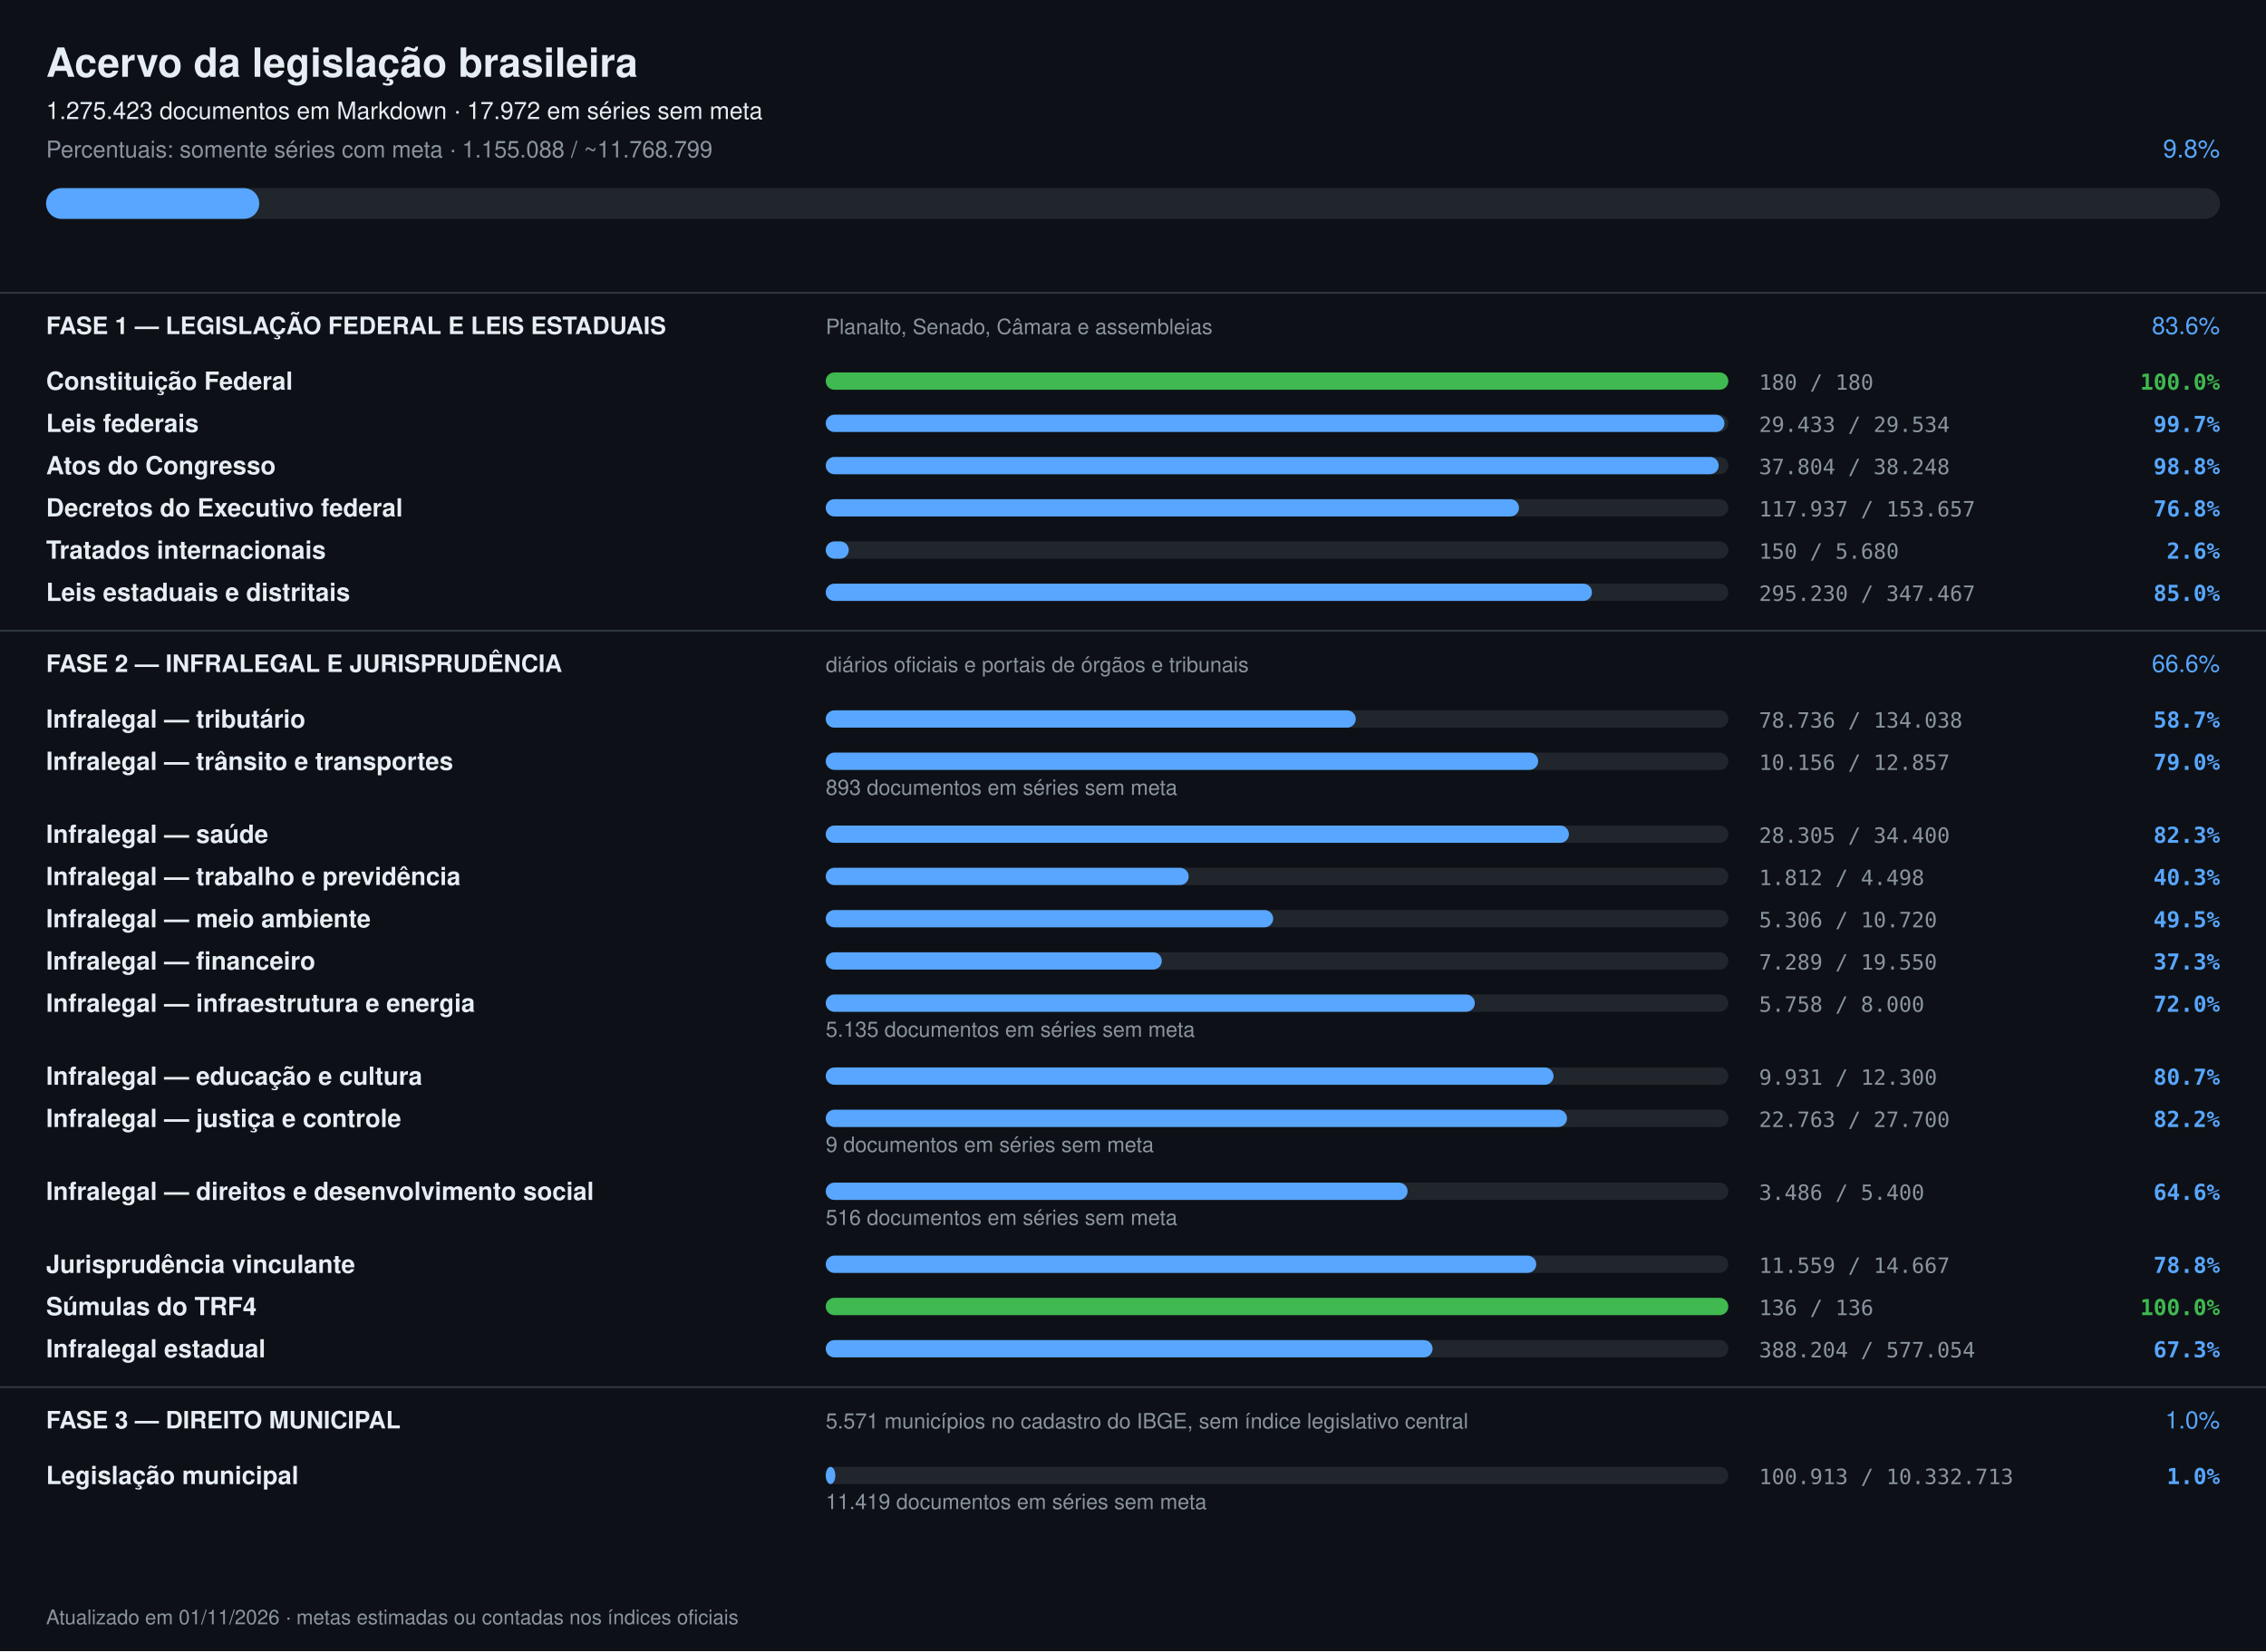
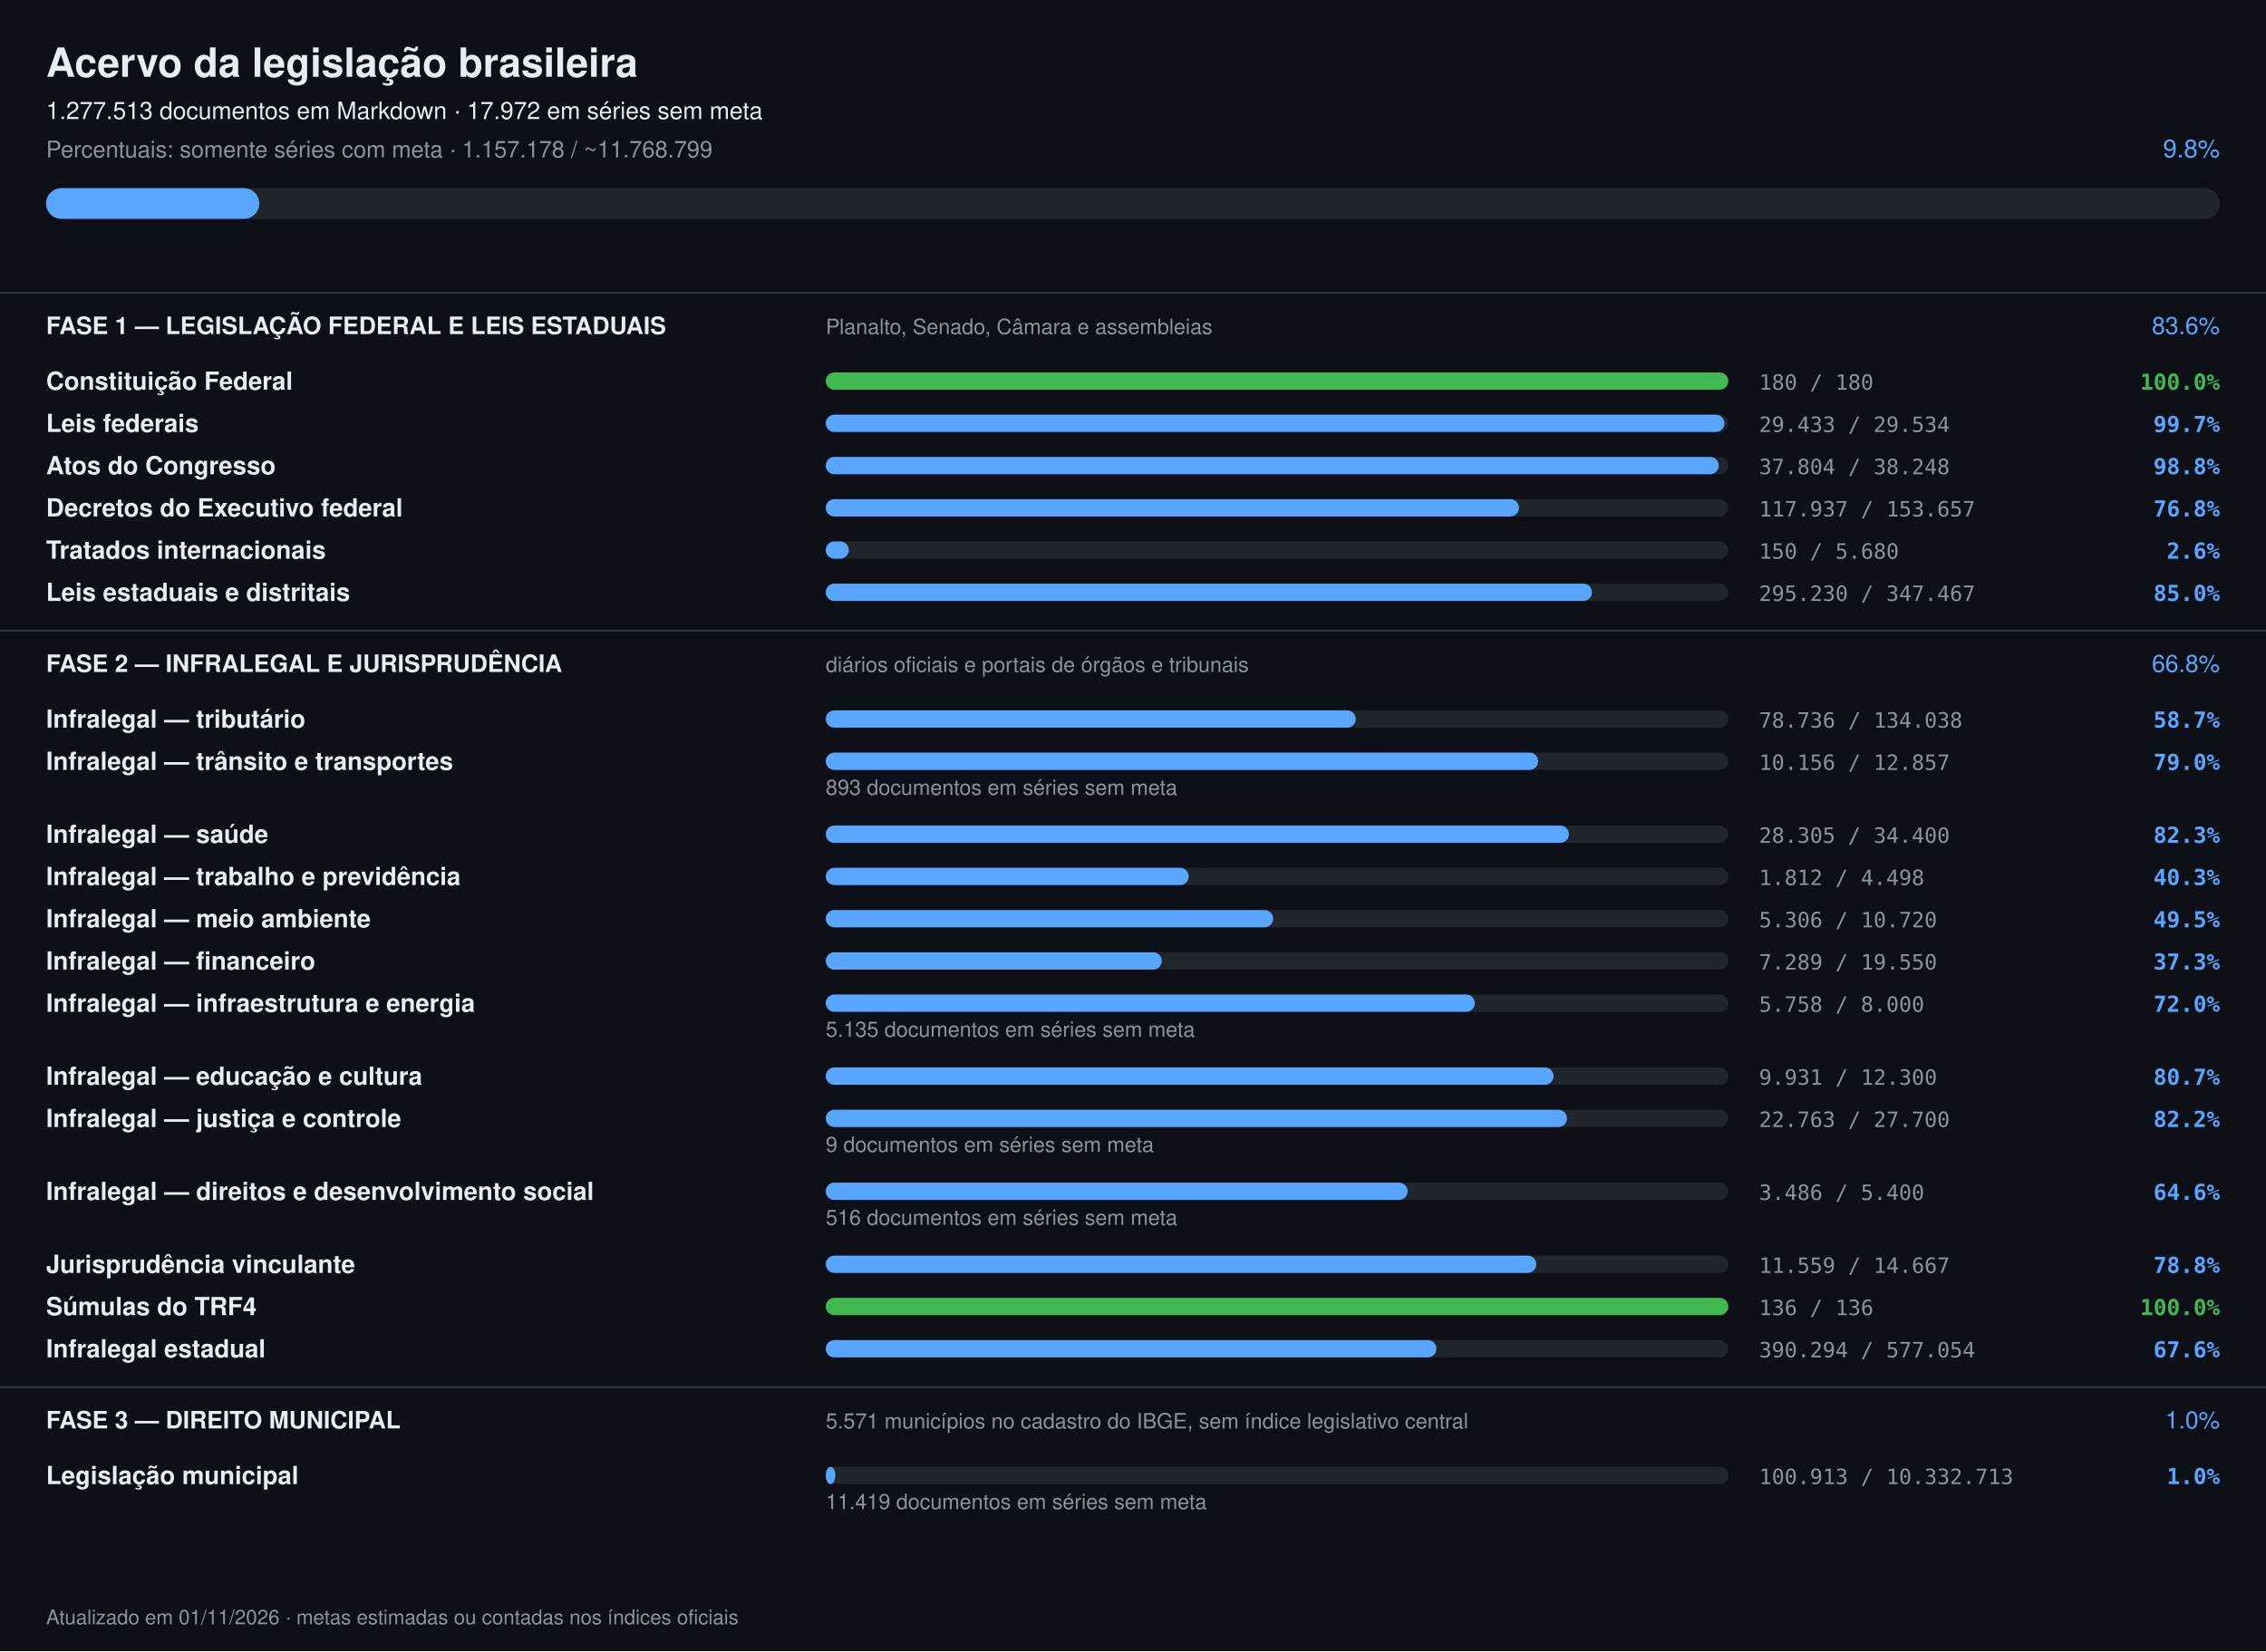
<svg xmlns="http://www.w3.org/2000/svg" width="1180" height="860" viewBox="0 0 1180 860" font-family="-apple-system,Segoe UI,Helvetica,Arial,sans-serif">
  <rect width="1180" height="860" fill="#0d1117" />
  <text x="24" y="40" font-size="21" font-weight="700" fill="#e6edf3">Acervo da legislação brasileira</text>
-   <text x="24" y="62" font-size="12.5" fill="#e6edf3">1.275.423 documentos em Markdown · 17.972 em séries sem meta</text>
-   <text x="24" y="82" font-size="12" fill="#8b949e">Percentuais: somente séries com meta · 1.155.088 / ~11.768.799</text>
+   <text x="24" y="62" font-size="12.5" fill="#e6edf3">1.277.513 documentos em Markdown · 17.972 em séries sem meta</text>
+   <text x="24" y="82" font-size="12" fill="#8b949e">Percentuais: somente séries com meta · 1.157.178 / ~11.768.799</text>
  <text x="1156" y="82" font-size="13" text-anchor="end" fill="#58a6ff">9.8%</text>
  <rect x="24" y="98" width="1132" height="16" rx="8" fill="#21262d" />
  <rect x="24" y="98" width="111" height="16" rx="8" fill="#58a6ff" />
  <rect x="0" y="152" width="1180" height="1" fill="#30363d" />
  <text x="24" y="174" font-size="12.5" font-weight="700" fill="#e6edf3">FASE 1 — LEGISLAÇÃO FEDERAL E LEIS ESTADUAIS</text>
  <text x="430" y="174" font-size="11" fill="#8b949e">Planalto, Senado, Câmara e assembleias</text>
  <text x="1156" y="174" font-size="12.5" text-anchor="end" fill="#58a6ff">83.6%</text>
  <text x="24" y="203" font-size="13" font-weight="600" fill="#e6edf3">Constituição Federal</text>
  <rect x="430" y="194" width="470" height="9" rx="4.5" fill="#21262d" />
  <rect x="430" y="194" width="470" height="9" rx="4.5" fill="#3fb950" />
  <text x="916" y="203" font-size="11" fill="#8b949e" font-family="ui-monospace,monospace">180 / 180</text>
  <text x="1156" y="203" font-size="11.5" text-anchor="end" font-weight="600" fill="#3fb950" font-family="ui-monospace,monospace">100.0%</text>
  <text x="24" y="225" font-size="13" font-weight="600" fill="#e6edf3">Leis federais</text>
  <rect x="430" y="216" width="470" height="9" rx="4.5" fill="#21262d" />
  <rect x="430" y="216" width="468" height="9" rx="4.5" fill="#58a6ff" />
  <text x="916" y="225" font-size="11" fill="#8b949e" font-family="ui-monospace,monospace">29.433 / 29.534</text>
  <text x="1156" y="225" font-size="11.5" text-anchor="end" font-weight="600" fill="#58a6ff" font-family="ui-monospace,monospace">99.7%</text>
  <text x="24" y="247" font-size="13" font-weight="600" fill="#e6edf3">Atos do Congresso</text>
  <rect x="430" y="238" width="470" height="9" rx="4.5" fill="#21262d" />
  <rect x="430" y="238" width="465" height="9" rx="4.5" fill="#58a6ff" />
  <text x="916" y="247" font-size="11" fill="#8b949e" font-family="ui-monospace,monospace">37.804 / 38.248</text>
  <text x="1156" y="247" font-size="11.5" text-anchor="end" font-weight="600" fill="#58a6ff" font-family="ui-monospace,monospace">98.8%</text>
  <text x="24" y="269" font-size="13" font-weight="600" fill="#e6edf3">Decretos do Executivo federal</text>
  <rect x="430" y="260" width="470" height="9" rx="4.5" fill="#21262d" />
  <rect x="430" y="260" width="361" height="9" rx="4.5" fill="#58a6ff" />
  <text x="916" y="269" font-size="11" fill="#8b949e" font-family="ui-monospace,monospace">117.937 / 153.657</text>
  <text x="1156" y="269" font-size="11.5" text-anchor="end" font-weight="600" fill="#58a6ff" font-family="ui-monospace,monospace">76.8%</text>
  <text x="24" y="291" font-size="13" font-weight="600" fill="#e6edf3">Tratados internacionais</text>
  <rect x="430" y="282" width="470" height="9" rx="4.5" fill="#21262d" />
  <rect x="430" y="282" width="12" height="9" rx="4.5" fill="#58a6ff" />
  <text x="916" y="291" font-size="11" fill="#8b949e" font-family="ui-monospace,monospace">150 / 5.680</text>
  <text x="1156" y="291" font-size="11.5" text-anchor="end" font-weight="600" fill="#58a6ff" font-family="ui-monospace,monospace">2.6%</text>
  <text x="24" y="313" font-size="13" font-weight="600" fill="#e6edf3">Leis estaduais e distritais</text>
  <rect x="430" y="304" width="470" height="9" rx="4.5" fill="#21262d" />
  <rect x="430" y="304" width="399" height="9" rx="4.5" fill="#58a6ff" />
  <text x="916" y="313" font-size="11" fill="#8b949e" font-family="ui-monospace,monospace">295.230 / 347.467</text>
  <text x="1156" y="313" font-size="11.5" text-anchor="end" font-weight="600" fill="#58a6ff" font-family="ui-monospace,monospace">85.0%</text>
  <rect x="0" y="328" width="1180" height="1" fill="#30363d" />
  <text x="24" y="350" font-size="12.5" font-weight="700" fill="#e6edf3">FASE 2 — INFRALEGAL E JURISPRUDÊNCIA</text>
  <text x="430" y="350" font-size="11" fill="#8b949e">diários oficiais e portais de órgãos e tribunais</text>
-   <text x="1156" y="350" font-size="12.5" text-anchor="end" fill="#58a6ff">66.6%</text>
+   <text x="1156" y="350" font-size="12.5" text-anchor="end" fill="#58a6ff">66.8%</text>
  <text x="24" y="379" font-size="13" font-weight="600" fill="#e6edf3">Infralegal — tributário</text>
  <rect x="430" y="370" width="470" height="9" rx="4.5" fill="#21262d" />
  <rect x="430" y="370" width="276" height="9" rx="4.5" fill="#58a6ff" />
  <text x="916" y="379" font-size="11" fill="#8b949e" font-family="ui-monospace,monospace">78.736 / 134.038</text>
  <text x="1156" y="379" font-size="11.5" text-anchor="end" font-weight="600" fill="#58a6ff" font-family="ui-monospace,monospace">58.7%</text>
  <text x="24" y="401" font-size="13" font-weight="600" fill="#e6edf3">Infralegal — trânsito e transportes</text>
  <rect x="430" y="392" width="470" height="9" rx="4.5" fill="#21262d" />
  <rect x="430" y="392" width="371" height="9" rx="4.5" fill="#58a6ff" />
  <text x="916" y="401" font-size="11" fill="#8b949e" font-family="ui-monospace,monospace">10.156 / 12.857</text>
  <text x="1156" y="401" font-size="11.5" text-anchor="end" font-weight="600" fill="#58a6ff" font-family="ui-monospace,monospace">79.0%</text>
  <text x="430" y="414" font-size="11" fill="#8b949e">893 documentos em séries sem meta</text>
  <text x="24" y="439" font-size="13" font-weight="600" fill="#e6edf3">Infralegal — saúde</text>
  <rect x="430" y="430" width="470" height="9" rx="4.5" fill="#21262d" />
  <rect x="430" y="430" width="387" height="9" rx="4.5" fill="#58a6ff" />
  <text x="916" y="439" font-size="11" fill="#8b949e" font-family="ui-monospace,monospace">28.305 / 34.400</text>
  <text x="1156" y="439" font-size="11.5" text-anchor="end" font-weight="600" fill="#58a6ff" font-family="ui-monospace,monospace">82.3%</text>
  <text x="24" y="461" font-size="13" font-weight="600" fill="#e6edf3">Infralegal — trabalho e previdência</text>
  <rect x="430" y="452" width="470" height="9" rx="4.5" fill="#21262d" />
  <rect x="430" y="452" width="189" height="9" rx="4.5" fill="#58a6ff" />
  <text x="916" y="461" font-size="11" fill="#8b949e" font-family="ui-monospace,monospace">1.812 / 4.498</text>
  <text x="1156" y="461" font-size="11.5" text-anchor="end" font-weight="600" fill="#58a6ff" font-family="ui-monospace,monospace">40.3%</text>
  <text x="24" y="483" font-size="13" font-weight="600" fill="#e6edf3">Infralegal — meio ambiente</text>
  <rect x="430" y="474" width="470" height="9" rx="4.5" fill="#21262d" />
  <rect x="430" y="474" width="233" height="9" rx="4.5" fill="#58a6ff" />
  <text x="916" y="483" font-size="11" fill="#8b949e" font-family="ui-monospace,monospace">5.306 / 10.720</text>
  <text x="1156" y="483" font-size="11.5" text-anchor="end" font-weight="600" fill="#58a6ff" font-family="ui-monospace,monospace">49.5%</text>
  <text x="24" y="505" font-size="13" font-weight="600" fill="#e6edf3">Infralegal — financeiro</text>
  <rect x="430" y="496" width="470" height="9" rx="4.5" fill="#21262d" />
  <rect x="430" y="496" width="175" height="9" rx="4.5" fill="#58a6ff" />
  <text x="916" y="505" font-size="11" fill="#8b949e" font-family="ui-monospace,monospace">7.289 / 19.550</text>
  <text x="1156" y="505" font-size="11.5" text-anchor="end" font-weight="600" fill="#58a6ff" font-family="ui-monospace,monospace">37.3%</text>
  <text x="24" y="527" font-size="13" font-weight="600" fill="#e6edf3">Infralegal — infraestrutura e energia</text>
  <rect x="430" y="518" width="470" height="9" rx="4.5" fill="#21262d" />
  <rect x="430" y="518" width="338" height="9" rx="4.5" fill="#58a6ff" />
  <text x="916" y="527" font-size="11" fill="#8b949e" font-family="ui-monospace,monospace">5.758 / 8.000</text>
  <text x="1156" y="527" font-size="11.5" text-anchor="end" font-weight="600" fill="#58a6ff" font-family="ui-monospace,monospace">72.0%</text>
  <text x="430" y="540" font-size="11" fill="#8b949e">5.135 documentos em séries sem meta</text>
  <text x="24" y="565" font-size="13" font-weight="600" fill="#e6edf3">Infralegal — educação e cultura</text>
  <rect x="430" y="556" width="470" height="9" rx="4.5" fill="#21262d" />
  <rect x="430" y="556" width="379" height="9" rx="4.5" fill="#58a6ff" />
  <text x="916" y="565" font-size="11" fill="#8b949e" font-family="ui-monospace,monospace">9.931 / 12.300</text>
  <text x="1156" y="565" font-size="11.5" text-anchor="end" font-weight="600" fill="#58a6ff" font-family="ui-monospace,monospace">80.7%</text>
  <text x="24" y="587" font-size="13" font-weight="600" fill="#e6edf3">Infralegal — justiça e controle</text>
  <rect x="430" y="578" width="470" height="9" rx="4.5" fill="#21262d" />
  <rect x="430" y="578" width="386" height="9" rx="4.5" fill="#58a6ff" />
  <text x="916" y="587" font-size="11" fill="#8b949e" font-family="ui-monospace,monospace">22.763 / 27.700</text>
  <text x="1156" y="587" font-size="11.5" text-anchor="end" font-weight="600" fill="#58a6ff" font-family="ui-monospace,monospace">82.2%</text>
  <text x="430" y="600" font-size="11" fill="#8b949e">9 documentos em séries sem meta</text>
  <text x="24" y="625" font-size="13" font-weight="600" fill="#e6edf3">Infralegal — direitos e desenvolvimento social</text>
  <rect x="430" y="616" width="470" height="9" rx="4.5" fill="#21262d" />
  <rect x="430" y="616" width="303" height="9" rx="4.5" fill="#58a6ff" />
  <text x="916" y="625" font-size="11" fill="#8b949e" font-family="ui-monospace,monospace">3.486 / 5.400</text>
  <text x="1156" y="625" font-size="11.5" text-anchor="end" font-weight="600" fill="#58a6ff" font-family="ui-monospace,monospace">64.6%</text>
  <text x="430" y="638" font-size="11" fill="#8b949e">516 documentos em séries sem meta</text>
  <text x="24" y="663" font-size="13" font-weight="600" fill="#e6edf3">Jurisprudência vinculante</text>
  <rect x="430" y="654" width="470" height="9" rx="4.5" fill="#21262d" />
  <rect x="430" y="654" width="370" height="9" rx="4.5" fill="#58a6ff" />
  <text x="916" y="663" font-size="11" fill="#8b949e" font-family="ui-monospace,monospace">11.559 / 14.667</text>
  <text x="1156" y="663" font-size="11.5" text-anchor="end" font-weight="600" fill="#58a6ff" font-family="ui-monospace,monospace">78.8%</text>
  <text x="24" y="685" font-size="13" font-weight="600" fill="#e6edf3">Súmulas do TRF4</text>
  <rect x="430" y="676" width="470" height="9" rx="4.5" fill="#21262d" />
  <rect x="430" y="676" width="470" height="9" rx="4.5" fill="#3fb950" />
  <text x="916" y="685" font-size="11" fill="#8b949e" font-family="ui-monospace,monospace">136 / 136</text>
  <text x="1156" y="685" font-size="11.5" text-anchor="end" font-weight="600" fill="#3fb950" font-family="ui-monospace,monospace">100.0%</text>
  <text x="24" y="707" font-size="13" font-weight="600" fill="#e6edf3">Infralegal estadual</text>
  <rect x="430" y="698" width="470" height="9" rx="4.5" fill="#21262d" />
-   <rect x="430" y="698" width="316" height="9" rx="4.5" fill="#58a6ff" />
-   <text x="916" y="707" font-size="11" fill="#8b949e" font-family="ui-monospace,monospace">388.204 / 577.054</text>
-   <text x="1156" y="707" font-size="11.5" text-anchor="end" font-weight="600" fill="#58a6ff" font-family="ui-monospace,monospace">67.3%</text>
+   <rect x="430" y="698" width="318" height="9" rx="4.5" fill="#58a6ff" />
+   <text x="916" y="707" font-size="11" fill="#8b949e" font-family="ui-monospace,monospace">390.294 / 577.054</text>
+   <text x="1156" y="707" font-size="11.5" text-anchor="end" font-weight="600" fill="#58a6ff" font-family="ui-monospace,monospace">67.6%</text>
  <rect x="0" y="722" width="1180" height="1" fill="#30363d" />
  <text x="24" y="744" font-size="12.5" font-weight="700" fill="#e6edf3">FASE 3 — DIREITO MUNICIPAL</text>
  <text x="430" y="744" font-size="11" fill="#8b949e">5.571 municípios no cadastro do IBGE, sem índice legislativo central</text>
  <text x="1156" y="744" font-size="12.5" text-anchor="end" fill="#58a6ff">1.0%</text>
  <text x="24" y="773" font-size="13" font-weight="600" fill="#e6edf3">Legislação municipal</text>
  <rect x="430" y="764" width="470" height="9" rx="4.5" fill="#21262d" />
  <rect x="430" y="764" width="5" height="9" rx="4.5" fill="#58a6ff" />
  <text x="916" y="773" font-size="11" fill="#8b949e" font-family="ui-monospace,monospace">100.913 / 10.332.713</text>
  <text x="1156" y="773" font-size="11.5" text-anchor="end" font-weight="600" fill="#58a6ff" font-family="ui-monospace,monospace">1.0%</text>
  <text x="430" y="786" font-size="11" fill="#8b949e">11.419 documentos em séries sem meta</text>
  <text x="24" y="846" font-size="10.5" fill="#8b949e">Atualizado em 01/11/2026 · metas estimadas ou contadas nos índices oficiais</text>
</svg>
